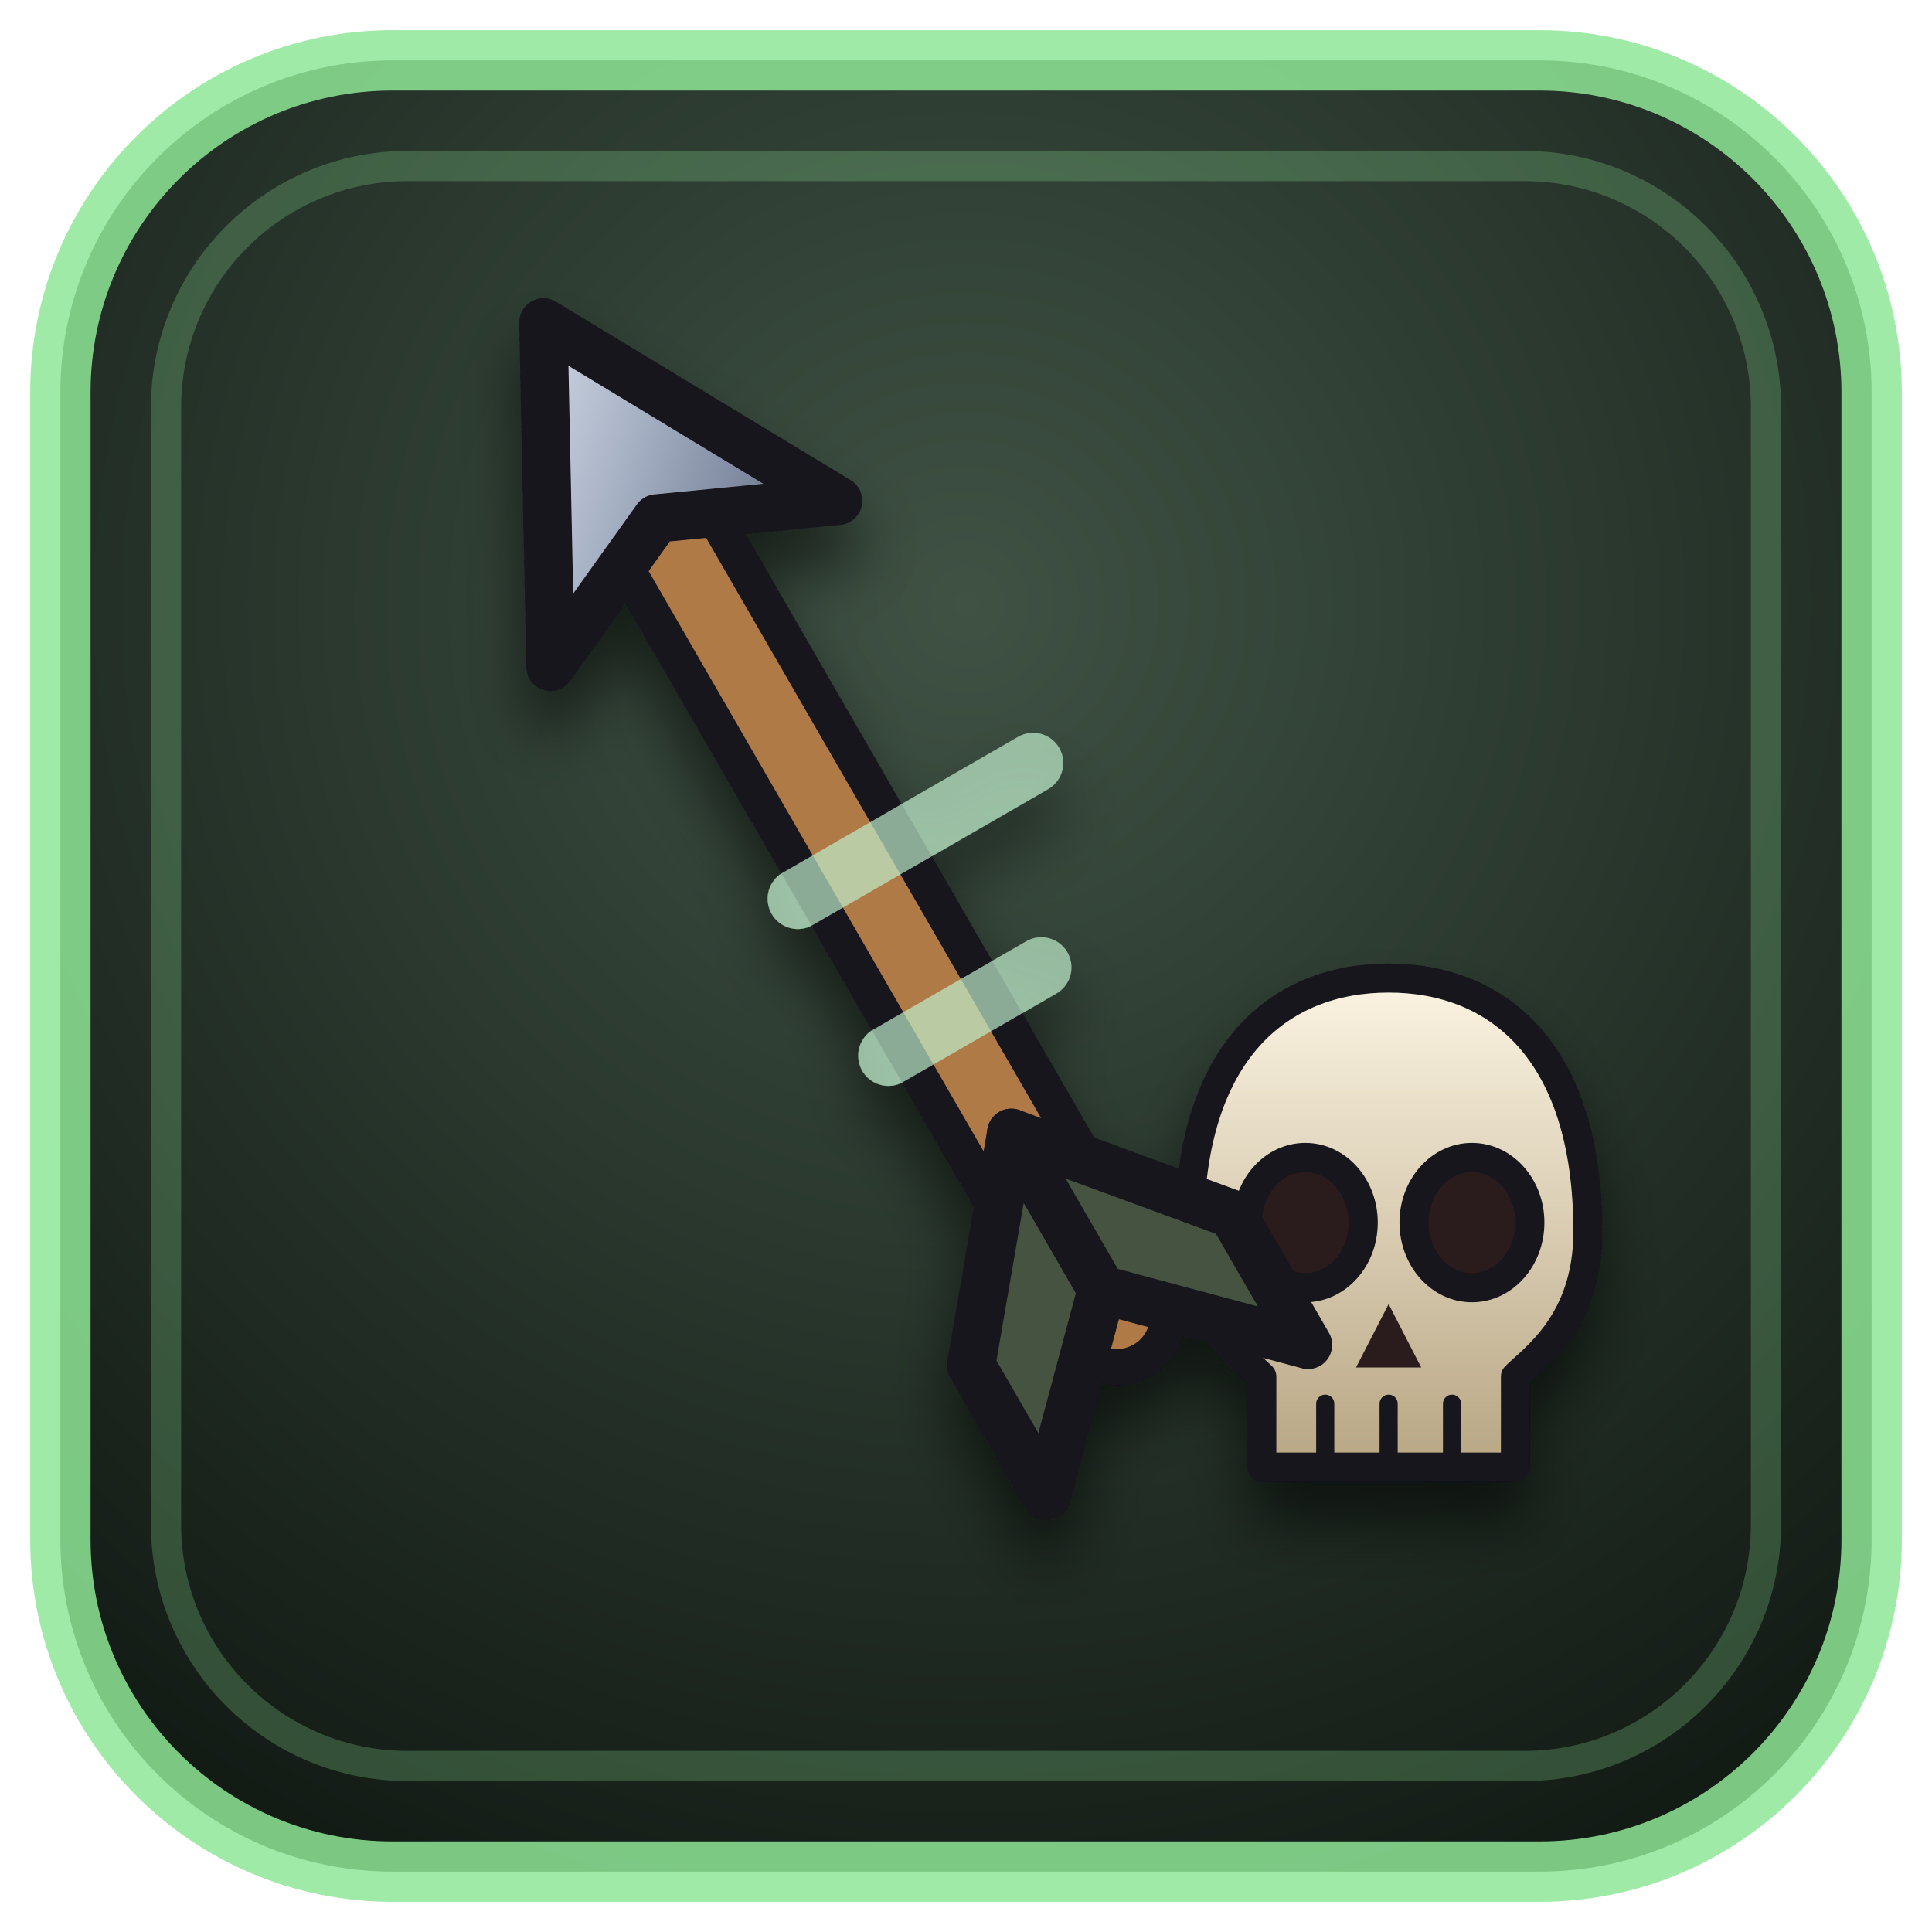
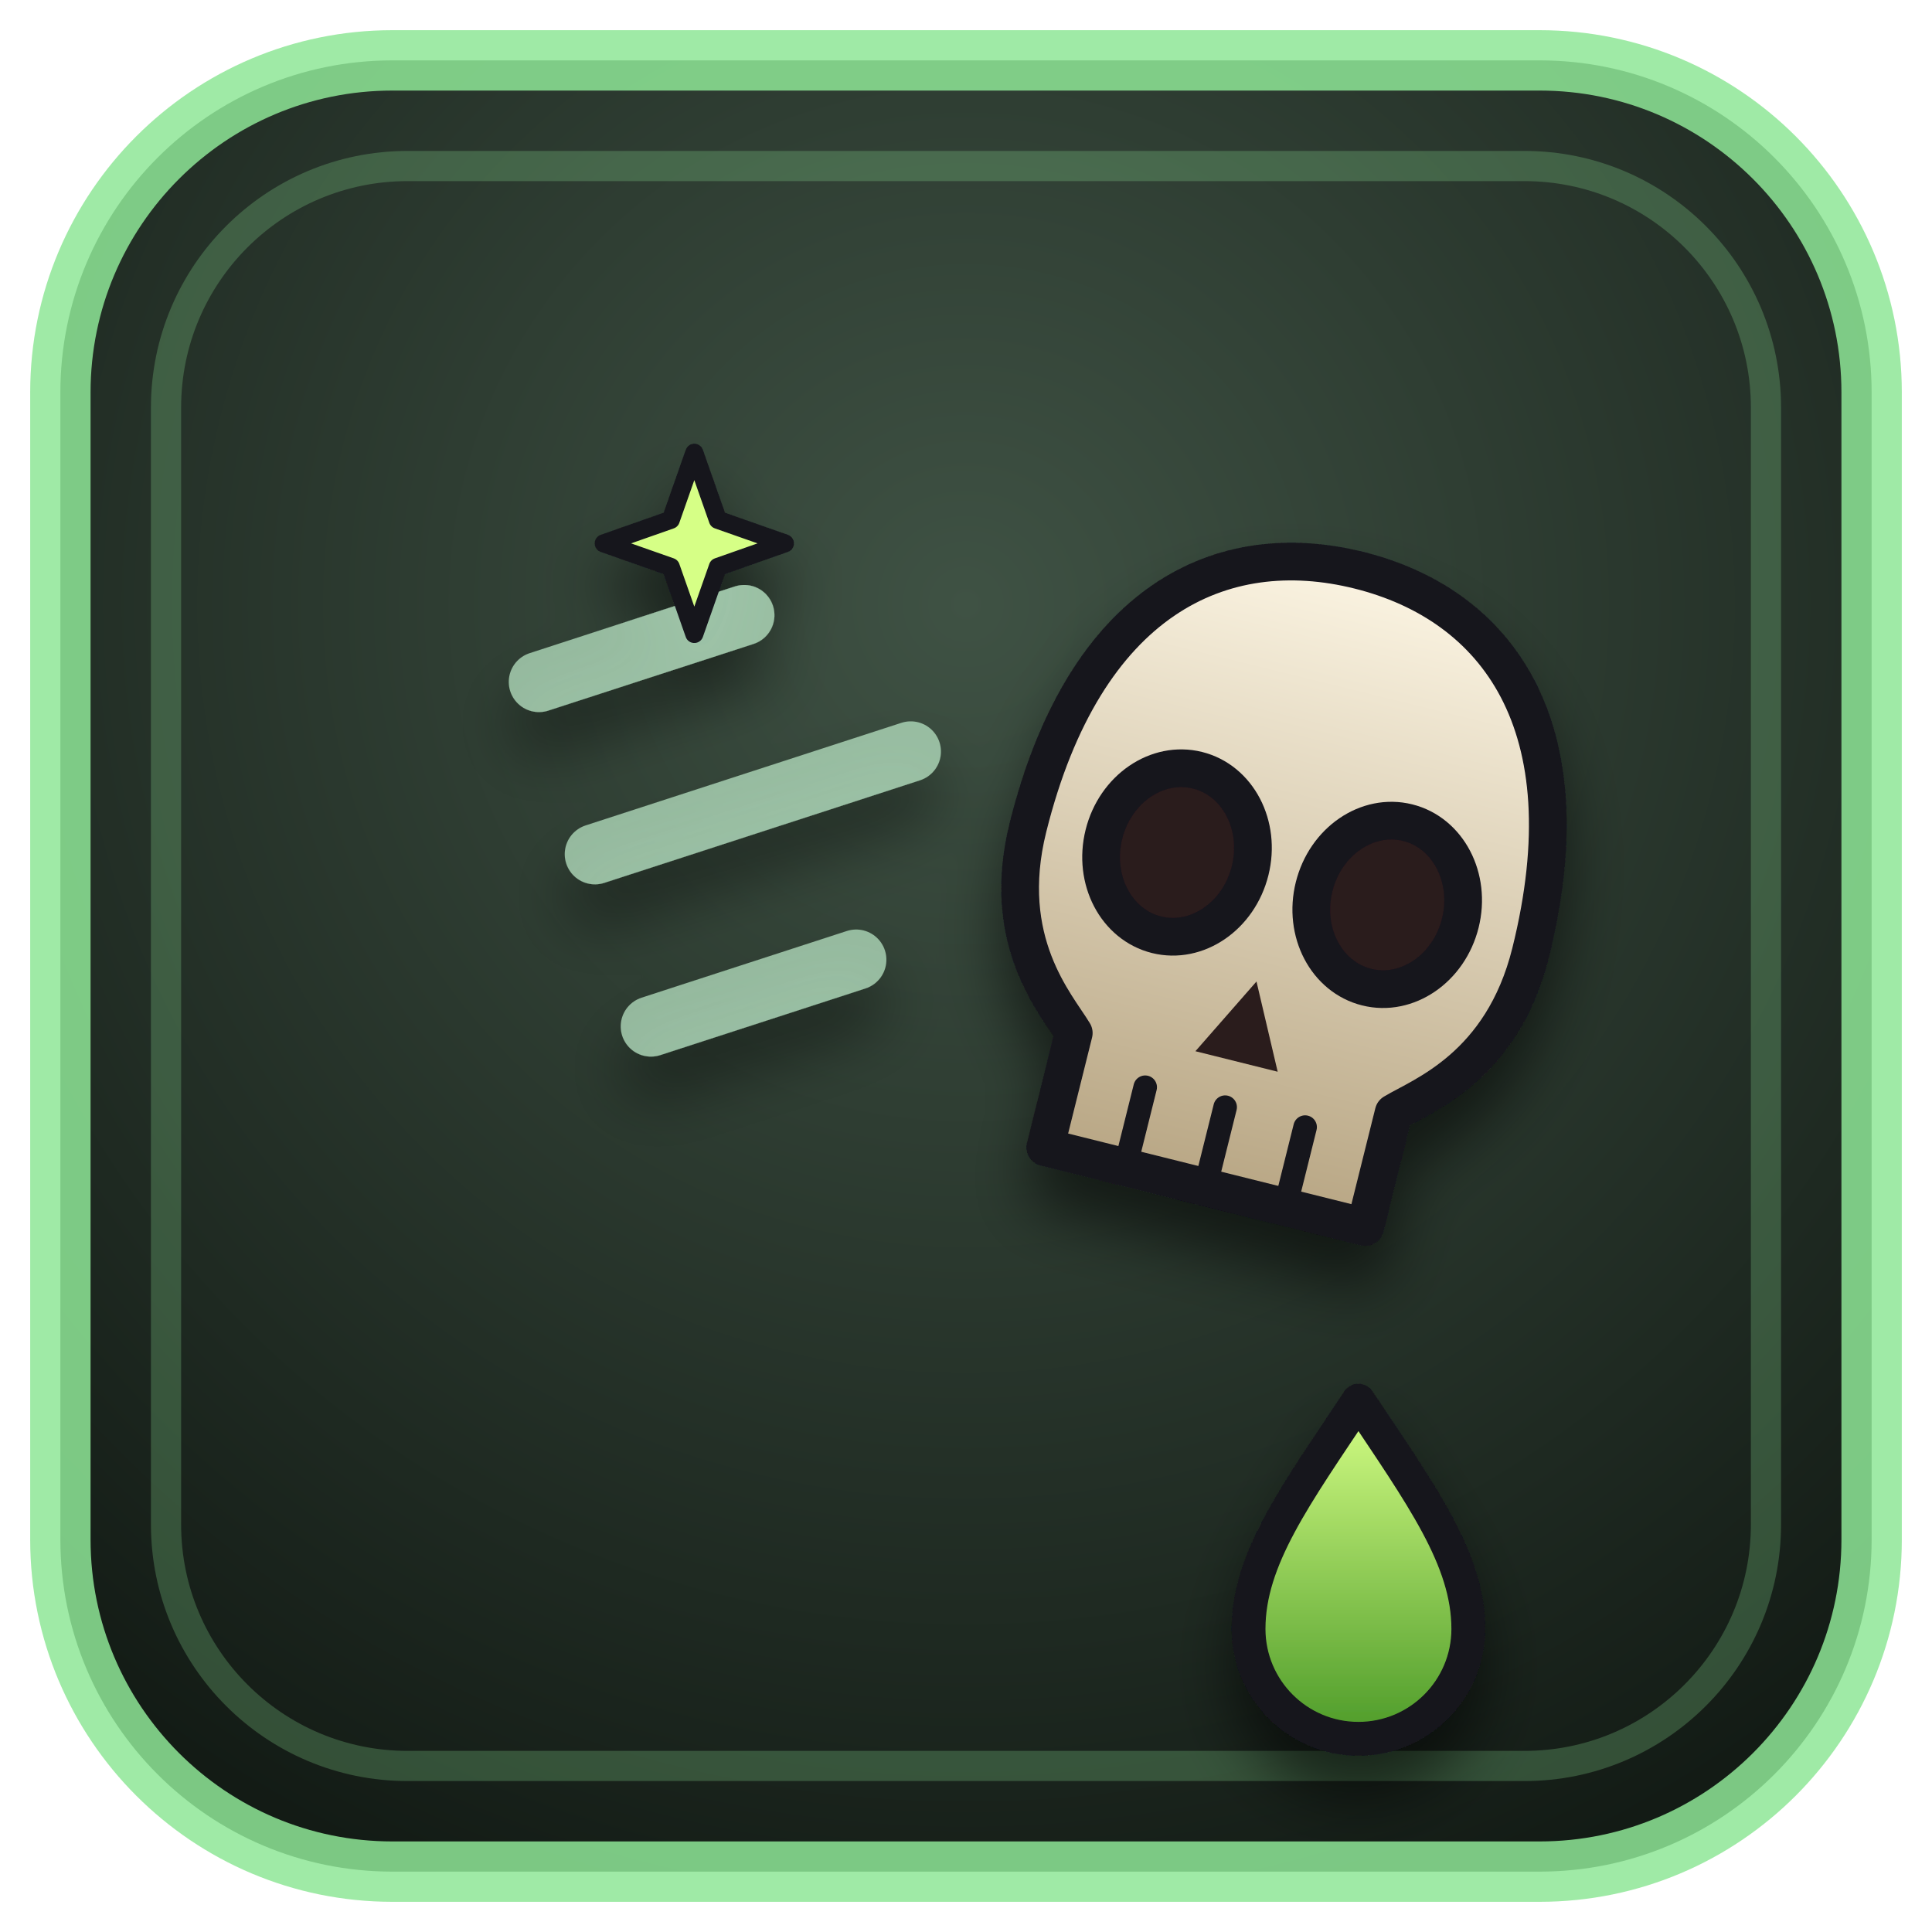
<svg xmlns="http://www.w3.org/2000/svg" viewBox="0 0 64 64" width="128" height="128">
  <defs>
    <linearGradient id="steel" x1="0" y1="0" x2="1" y2="1">
      <stop offset="0" stop-color="#f4f7fc" />
      <stop offset=".5" stop-color="#aab4c7" />
      <stop offset="1" stop-color="#5d6780" />
    </linearGradient>
    <linearGradient id="iron" x1="0" y1="0" x2="1" y2="1">
      <stop offset="0" stop-color="#9aa3b5" />
      <stop offset="1" stop-color="#454d61" />
    </linearGradient>
    <linearGradient id="gold" x1="0" y1="0" x2="0" y2="1">
      <stop offset="0" stop-color="#ffe9a8" />
      <stop offset=".55" stop-color="#e0a83c" />
      <stop offset="1" stop-color="#8a5a14" />
    </linearGradient>
    <linearGradient id="fire" x1="0" y1="0" x2="0" y2="1">
      <stop offset="0" stop-color="#e8391c" />
      <stop offset=".55" stop-color="#ff9a2e" />
      <stop offset="1" stop-color="#ffe680" />
    </linearGradient>
    <radialGradient id="fireR" cx=".45" cy=".45" r=".6">
      <stop offset="0" stop-color="#fff6c2" />
      <stop offset=".45" stop-color="#ffb43d" />
      <stop offset="1" stop-color="#d9361a" />
    </radialGradient>
    <linearGradient id="bolt" x1="0" y1="0" x2="1" y2="1">
      <stop offset="0" stop-color="#ffffff" />
      <stop offset=".5" stop-color="#a6ecff" />
      <stop offset="1" stop-color="#3fa2f0" />
    </linearGradient>
    <linearGradient id="blood" x1="0" y1="0" x2="0" y2="1">
      <stop offset="0" stop-color="#ff6060" />
      <stop offset="1" stop-color="#9a0f1c" />
    </linearGradient>
    <linearGradient id="poison" x1="0" y1="0" x2="0" y2="1">
      <stop offset="0" stop-color="#d6ff86" />
      <stop offset="1" stop-color="#4c9a28" />
    </linearGradient>
    <linearGradient id="water" x1="0" y1="0" x2="0" y2="1">
      <stop offset="0" stop-color="#b4f4ff" />
      <stop offset="1" stop-color="#2a86b8" />
    </linearGradient>
    <linearGradient id="ink" x1="0" y1="0" x2="0" y2="1">
      <stop offset="0" stop-color="#9474c4" />
      <stop offset="1" stop-color="#2a1d40" />
    </linearGradient>
    <linearGradient id="wood" x1="0" y1="0" x2="1" y2="0">
      <stop offset="0" stop-color="#c48e56" />
      <stop offset="1" stop-color="#6b4422" />
    </linearGradient>
    <linearGradient id="leaf" x1="0" y1="0" x2="1" y2="1">
      <stop offset="0" stop-color="#c4f58a" />
      <stop offset="1" stop-color="#3a8a38" />
    </linearGradient>
    <linearGradient id="hex" x1="0" y1="0" x2="0" y2="1">
      <stop offset="0" stop-color="#e09aff" />
      <stop offset="1" stop-color="#5a1f7a" />
    </linearGradient>
    <linearGradient id="bone" x1="0" y1="0" x2="0" y2="1">
      <stop offset="0" stop-color="#fbf4e2" />
      <stop offset="1" stop-color="#b8a684" />
    </linearGradient>
    <linearGradient id="heal" x1="0" y1="0" x2="0" y2="1">
      <stop offset="0" stop-color="#d4ffb0" />
      <stop offset="1" stop-color="#3fae4f" />
    </linearGradient>
    <linearGradient id="mana" x1="0" y1="0" x2="0" y2="1">
      <stop offset="0" stop-color="#bfe6ff" />
      <stop offset="1" stop-color="#2f6fd0" />
    </linearGradient>
    <linearGradient id="clay" x1="0" y1="0" x2="1" y2="1">
      <stop offset="0" stop-color="#d98a5a" />
      <stop offset="1" stop-color="#7a3a1e" />
    </linearGradient>
    <linearGradient id="hide" x1="0" y1="0" x2="0" y2="1">
      <stop offset="0" stop-color="#7a604a" />
      <stop offset="1" stop-color="#3e2e22" />
    </linearGradient>
    <linearGradient id="demon" x1="0" y1="0" x2="0" y2="1">
      <stop offset="0" stop-color="#c84a4a" />
      <stop offset="1" stop-color="#5a1418" />
    </linearGradient>
    <radialGradient id="holy" cx=".5" cy=".5" r=".5">
      <stop offset="0" stop-color="#fffbe6" />
      <stop offset=".5" stop-color="#ffe08a" stop-opacity=".8" />
      <stop offset="1" stop-color="#ffd060" stop-opacity="0" />
    </radialGradient>
    <radialGradient id="pearl" cx=".38" cy=".35" r=".7">
      <stop offset="0" stop-color="#ffffff" />
      <stop offset=".6" stop-color="#f2e6f0" />
      <stop offset="1" stop-color="#b8a8c4" />
    </radialGradient>
    <linearGradient id="grave" x1="0" y1="0" x2="0" y2="1">
      <stop offset="0" stop-color="#dcffe6" />
      <stop offset="1" stop-color="#4f8a60" />
    </linearGradient>
    <radialGradient id="graveR" cx=".5" cy=".5" r=".5">
      <stop offset="0" stop-color="#eafff0" />
      <stop offset=".5" stop-color="#9fe8b4" stop-opacity=".75" />
      <stop offset="1" stop-color="#6fcf8a" stop-opacity="0" />
    </radialGradient>
    <linearGradient id="shroud" x1="0" y1="0" x2="0" y2="1">
      <stop offset="0" stop-color="#8a9a8c" />
      <stop offset="1" stop-color="#2e3a30" />
    </linearGradient>
    <linearGradient id="gravity" x1="0" y1="0" x2="0" y2="1">
      <stop offset="0" stop-color="#9da6e0" />
      <stop offset="1" stop-color="#3a3870" />
    </linearGradient>
    <radialGradient id="gravR" cx=".5" cy=".4" r=".6">
      <stop offset="0" stop-color="#d0d4ff" />
      <stop offset=".5" stop-color="#6b74c8" />
      <stop offset="1" stop-color="#2a2440" />
    </radialGradient>
    <linearGradient id="lightG" x1="0" y1="0" x2="0" y2="1">
      <stop offset="0" stop-color="#fff8d0" />
      <stop offset=".5" stop-color="#e8d26a" />
      <stop offset="1" stop-color="#a88a20" />
    </linearGradient>
    <linearGradient id="blade" x1="0" y1="0" x2="0" y2="1">
      <stop offset="0" stop-color="#fffbe0" />
      <stop offset=".5" stop-color="#ffe489" />
      <stop offset="1" stop-color="#e8b23a" />
    </linearGradient>
    <radialGradient id="lightR" cx=".45" cy=".35" r=".6">
      <stop offset="0" stop-color="#fffef0" />
      <stop offset=".4" stop-color="#ffe680" />
      <stop offset="1" stop-color="#c8a030" stop-opacity="0" />
    </radialGradient>
    <linearGradient id="sound" x1="0" y1="0" x2="0" y2="1">
      <stop offset="0" stop-color="#a8eef4" />
      <stop offset="1" stop-color="#2a7a8a" />
    </linearGradient>
    <linearGradient id="void" x1="0" y1="0" x2="0" y2="1">
      <stop offset="0" stop-color="#c89eff" />
      <stop offset="1" stop-color="#3a1a5c" />
    </linearGradient>
    <radialGradient id="voidR" cx=".5" cy=".5" r=".55">
      <stop offset="0" stop-color="#15121d" />
      <stop offset=".5" stop-color="#5a2e8a" />
      <stop offset="1" stop-color="#c89eff" stop-opacity="0" />
    </radialGradient>
    <linearGradient id="cosmic" x1="0" y1="0" x2="1" y2="1">
      <stop offset="0" stop-color="#d0d4ff" />
      <stop offset=".5" stop-color="#8a7ec8" />
      <stop offset="1" stop-color="#3a2860" />
    </linearGradient>
    <filter id="blur" x="-50%" y="-50%" width="200%" height="200%">
      <feGaussianBlur stdDeviation="2.2" />
    </filter>
    <filter id="ds" x="-20%" y="-20%" width="140%" height="140%">
      <feDropShadow dx="0" dy="1.4" stdDeviation="1" flood-color="#000" flood-opacity=".55" />
    </filter>
    <radialGradient id="bg" cx=".5" cy=".3" r=".85">
      <stop offset="0" stop-color="#3f5244" />
      <stop offset="1" stop-color="#0e1510" />
    </radialGradient>
  </defs>
  <rect x="2" y="2" width="60" height="60" rx="11" fill="url(#bg)" />
  <rect x="5.5" y="5.5" width="53" height="53" rx="8" fill="none" stroke="#8ee696" stroke-width="1" opacity="0.25" />
  <g filter="url(#ds)" stroke="#15121d" stroke-width="1.6" stroke-linejoin="round" stroke-linecap="round">
-     <g transform="translate(46 42) scale(0.6)">
+     <g transform="translate(42 31) rotate(14) scale(0.78)">
      <path d="M-11 -2 C-11 -12 -6 -16 0 -16 C6 -16 11 -12 11 -2 C11 3 8 5 7 6 L7 11 L-7 11 L-7 6 C-8 5 -11 3 -11 -2 Z" fill="url(#bone)" />
      <ellipse cx="-4.6" cy="-2.5" rx="3.2" ry="3.6" fill="#2a1a1a" />
      <ellipse cx="4.6" cy="-2.5" rx="3.2" ry="3.6" fill="#2a1a1a" />
      <path d="M0 2 L-1.8 5.5 L1.8 5.5 Z" fill="#2a1a1a" stroke="none" />
      <path d="M-3.5 7.5 V11 M0 7.5 V11 M3.5 7.5 V11" stroke-width="1" />
    </g>
-     <g transform="translate(28 28) rotate(-30)">
-       <line x1="0" y1="18.0" x2="0" y2="-12.0" stroke="#15121d" stroke-width="4.6" />
-       <line x1="0" y1="18.0" x2="0" y2="-12.0" stroke="#b07a46" stroke-width="2.2" />
-       <path d="M0 -20.0 L5.5 -10.0 L0 -12.5 L-5.5 -10.0 Z" fill="url(#steel)" />
-       <path d="M0 11.0 L-5 17.0 L-5 22.0 L0 17.0 Z" fill="#44523f" />
-       <path d="M0 11.0 L5 17.0 L5 22.0 L0 17.0 Z" fill="#44523f" />
+     <g transform="translate(0 0) rotate(-18)">
+       <line x1="10" y1="27.0" x2="17.15" y2="27.0" stroke="#bfeccb" stroke-width="2" opacity="0.7" />
+       <line x1="10" y1="33.0" x2="21" y2="33.0" stroke="#bfeccb" stroke-width="2" opacity="0.7" />
+       <line x1="10" y1="39.0" x2="17.15" y2="39.0" stroke="#bfeccb" stroke-width="2" opacity="0.7" />
    </g>
-     <g transform="translate(0 0) rotate(-30)">
-       <line x1="8" y1="39.0" x2="17" y2="39.0" stroke="#bfeccb" stroke-width="2" opacity="0.7" />
-       <line x1="8" y1="45.0" x2="13.85" y2="45.0" stroke="#bfeccb" stroke-width="2" opacity="0.7" />
+     <g transform="translate(45 52) scale(0.7)">
+       <path d="M0 -8 C3 -3.5 5.2 -.5 5.2 2.8 A5.2 5.2 0 0 1 -5.2 2.8 C-5.2 -.5 -3 -3.5 0 -8 Z" fill="url(#poison)" />
+     </g>
+     <g transform="translate(23 18) scale(0.6)">
+       <path d="M0 -5 L1.3 -1.3 L5 0 L1.3 1.3 L0 5 L-1.3 1.3 L-5 0 L-1.3 -1.3 Z" fill="#d6ff86" stroke-width="1" />
    </g>
  </g>
  <rect x="2" y="2" width="60" height="60" rx="11" fill="none" stroke="#8ee696" stroke-width="2" opacity="0.85" />
</svg>
